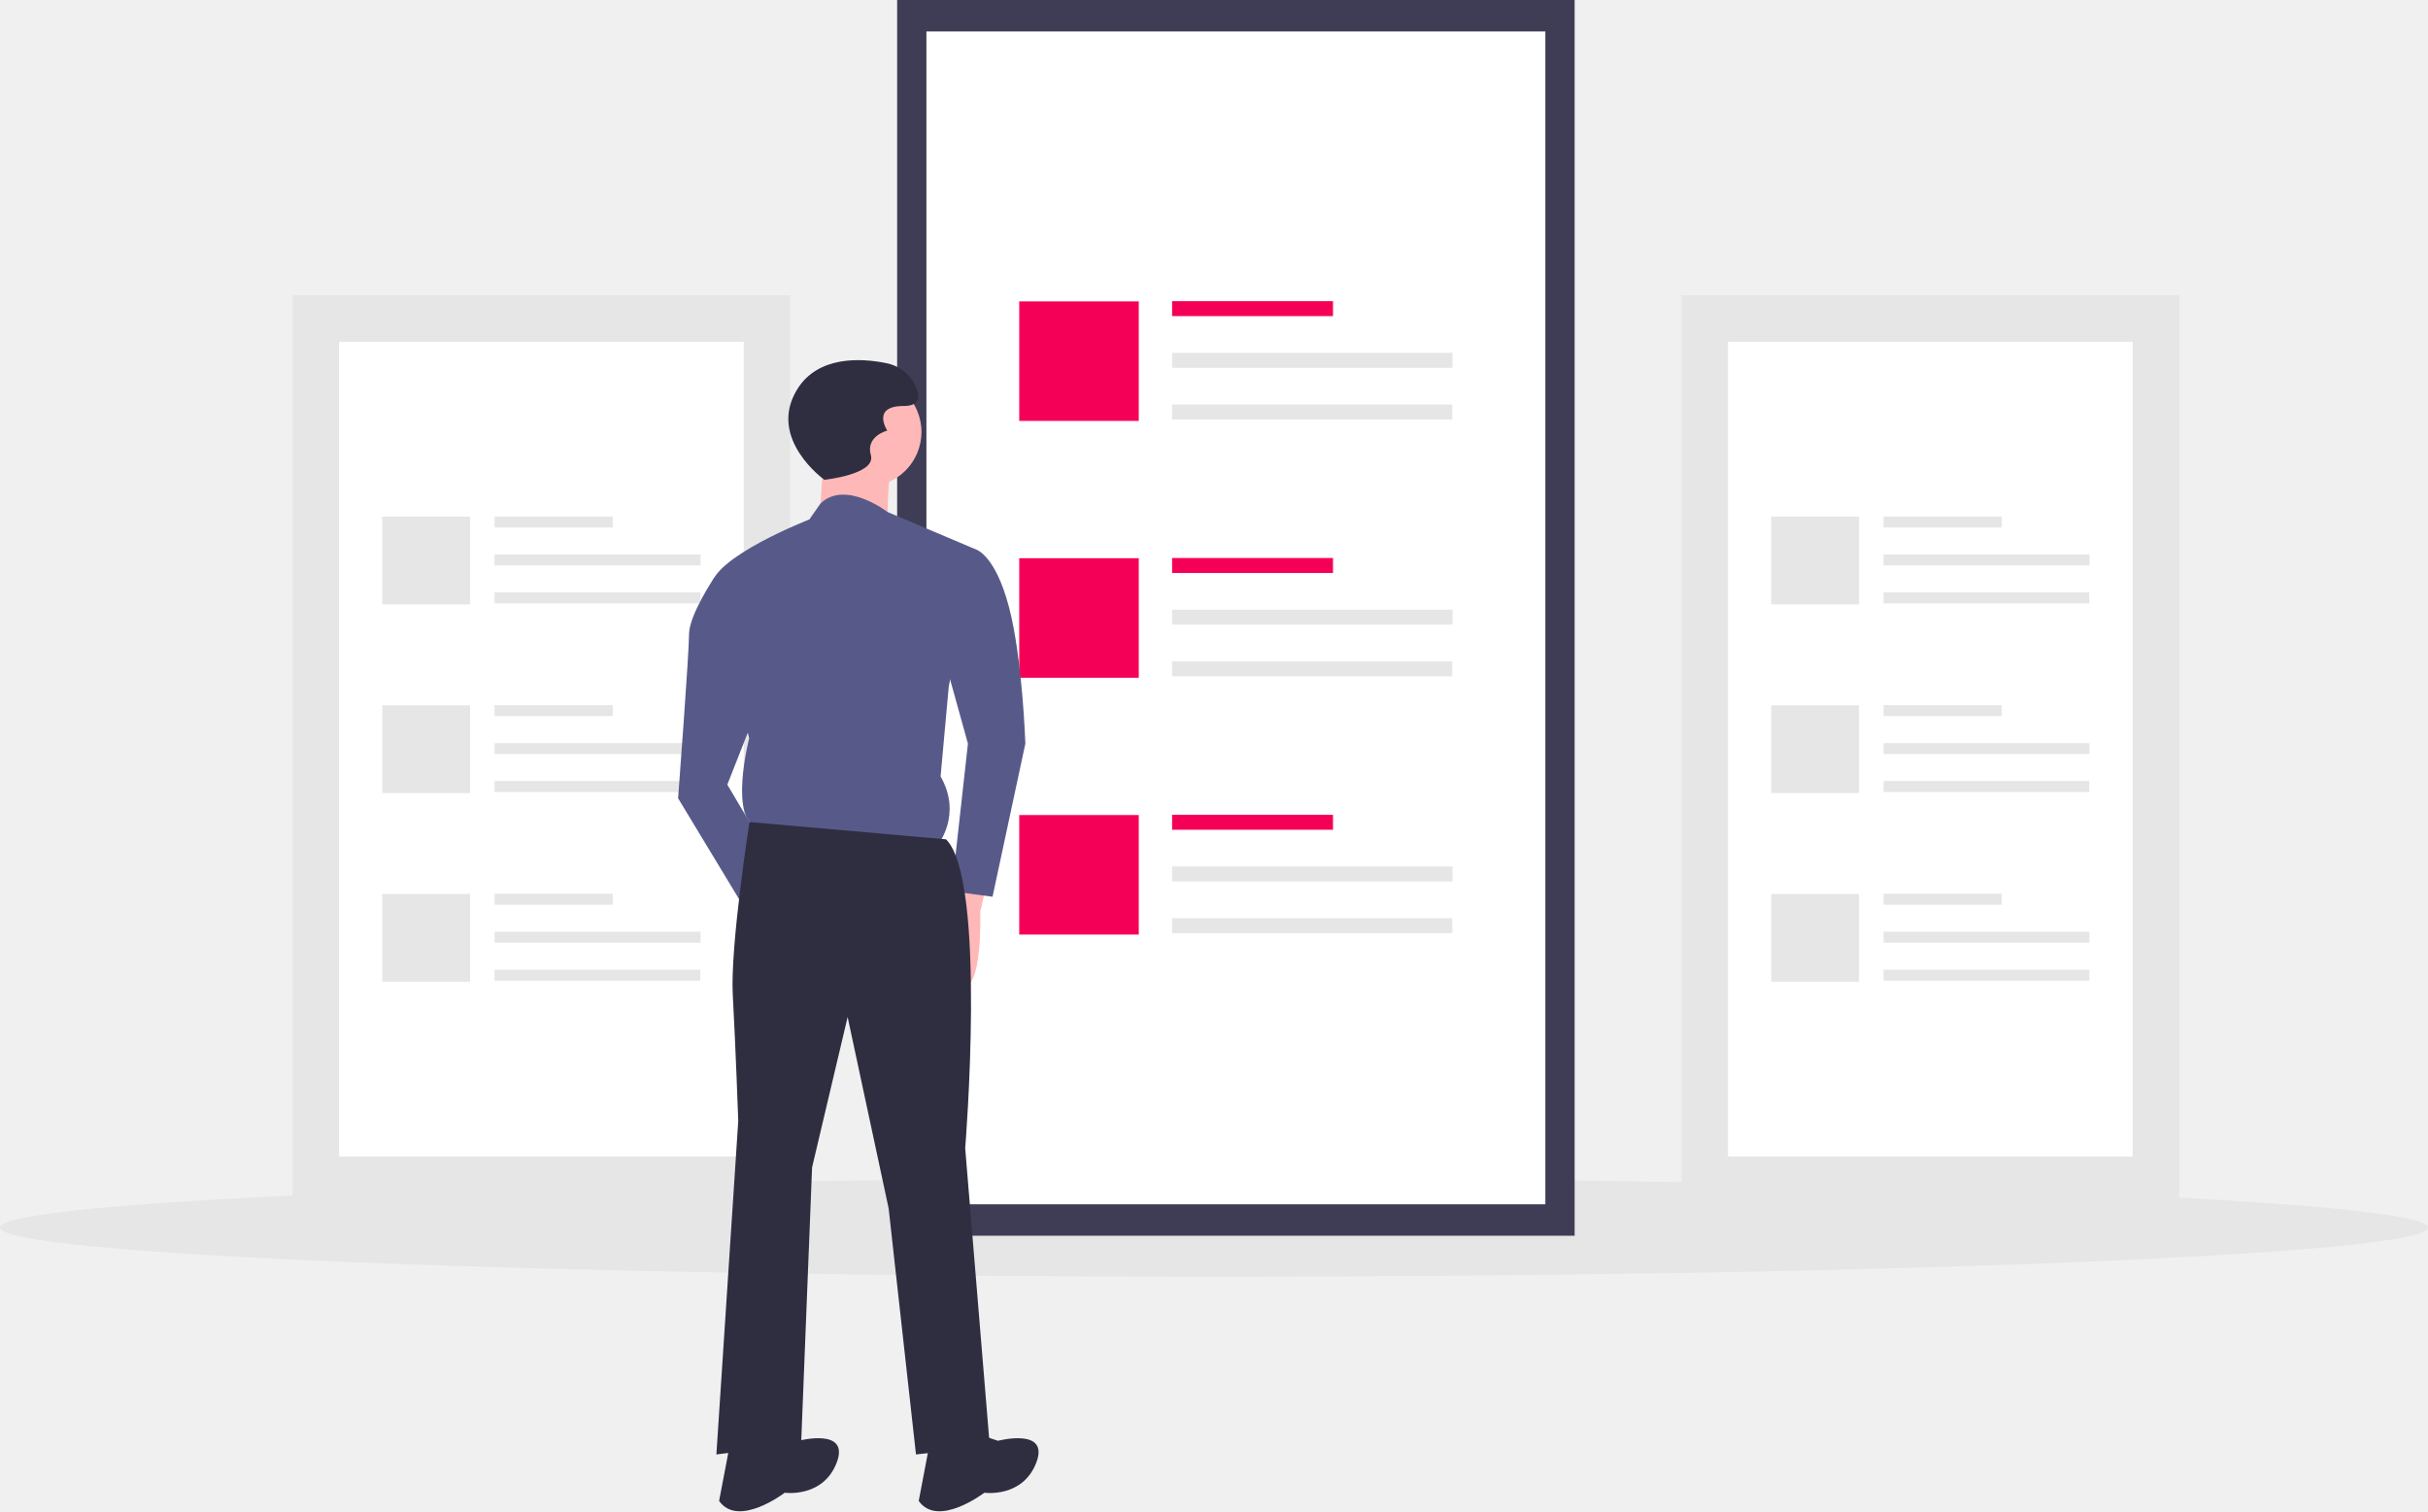
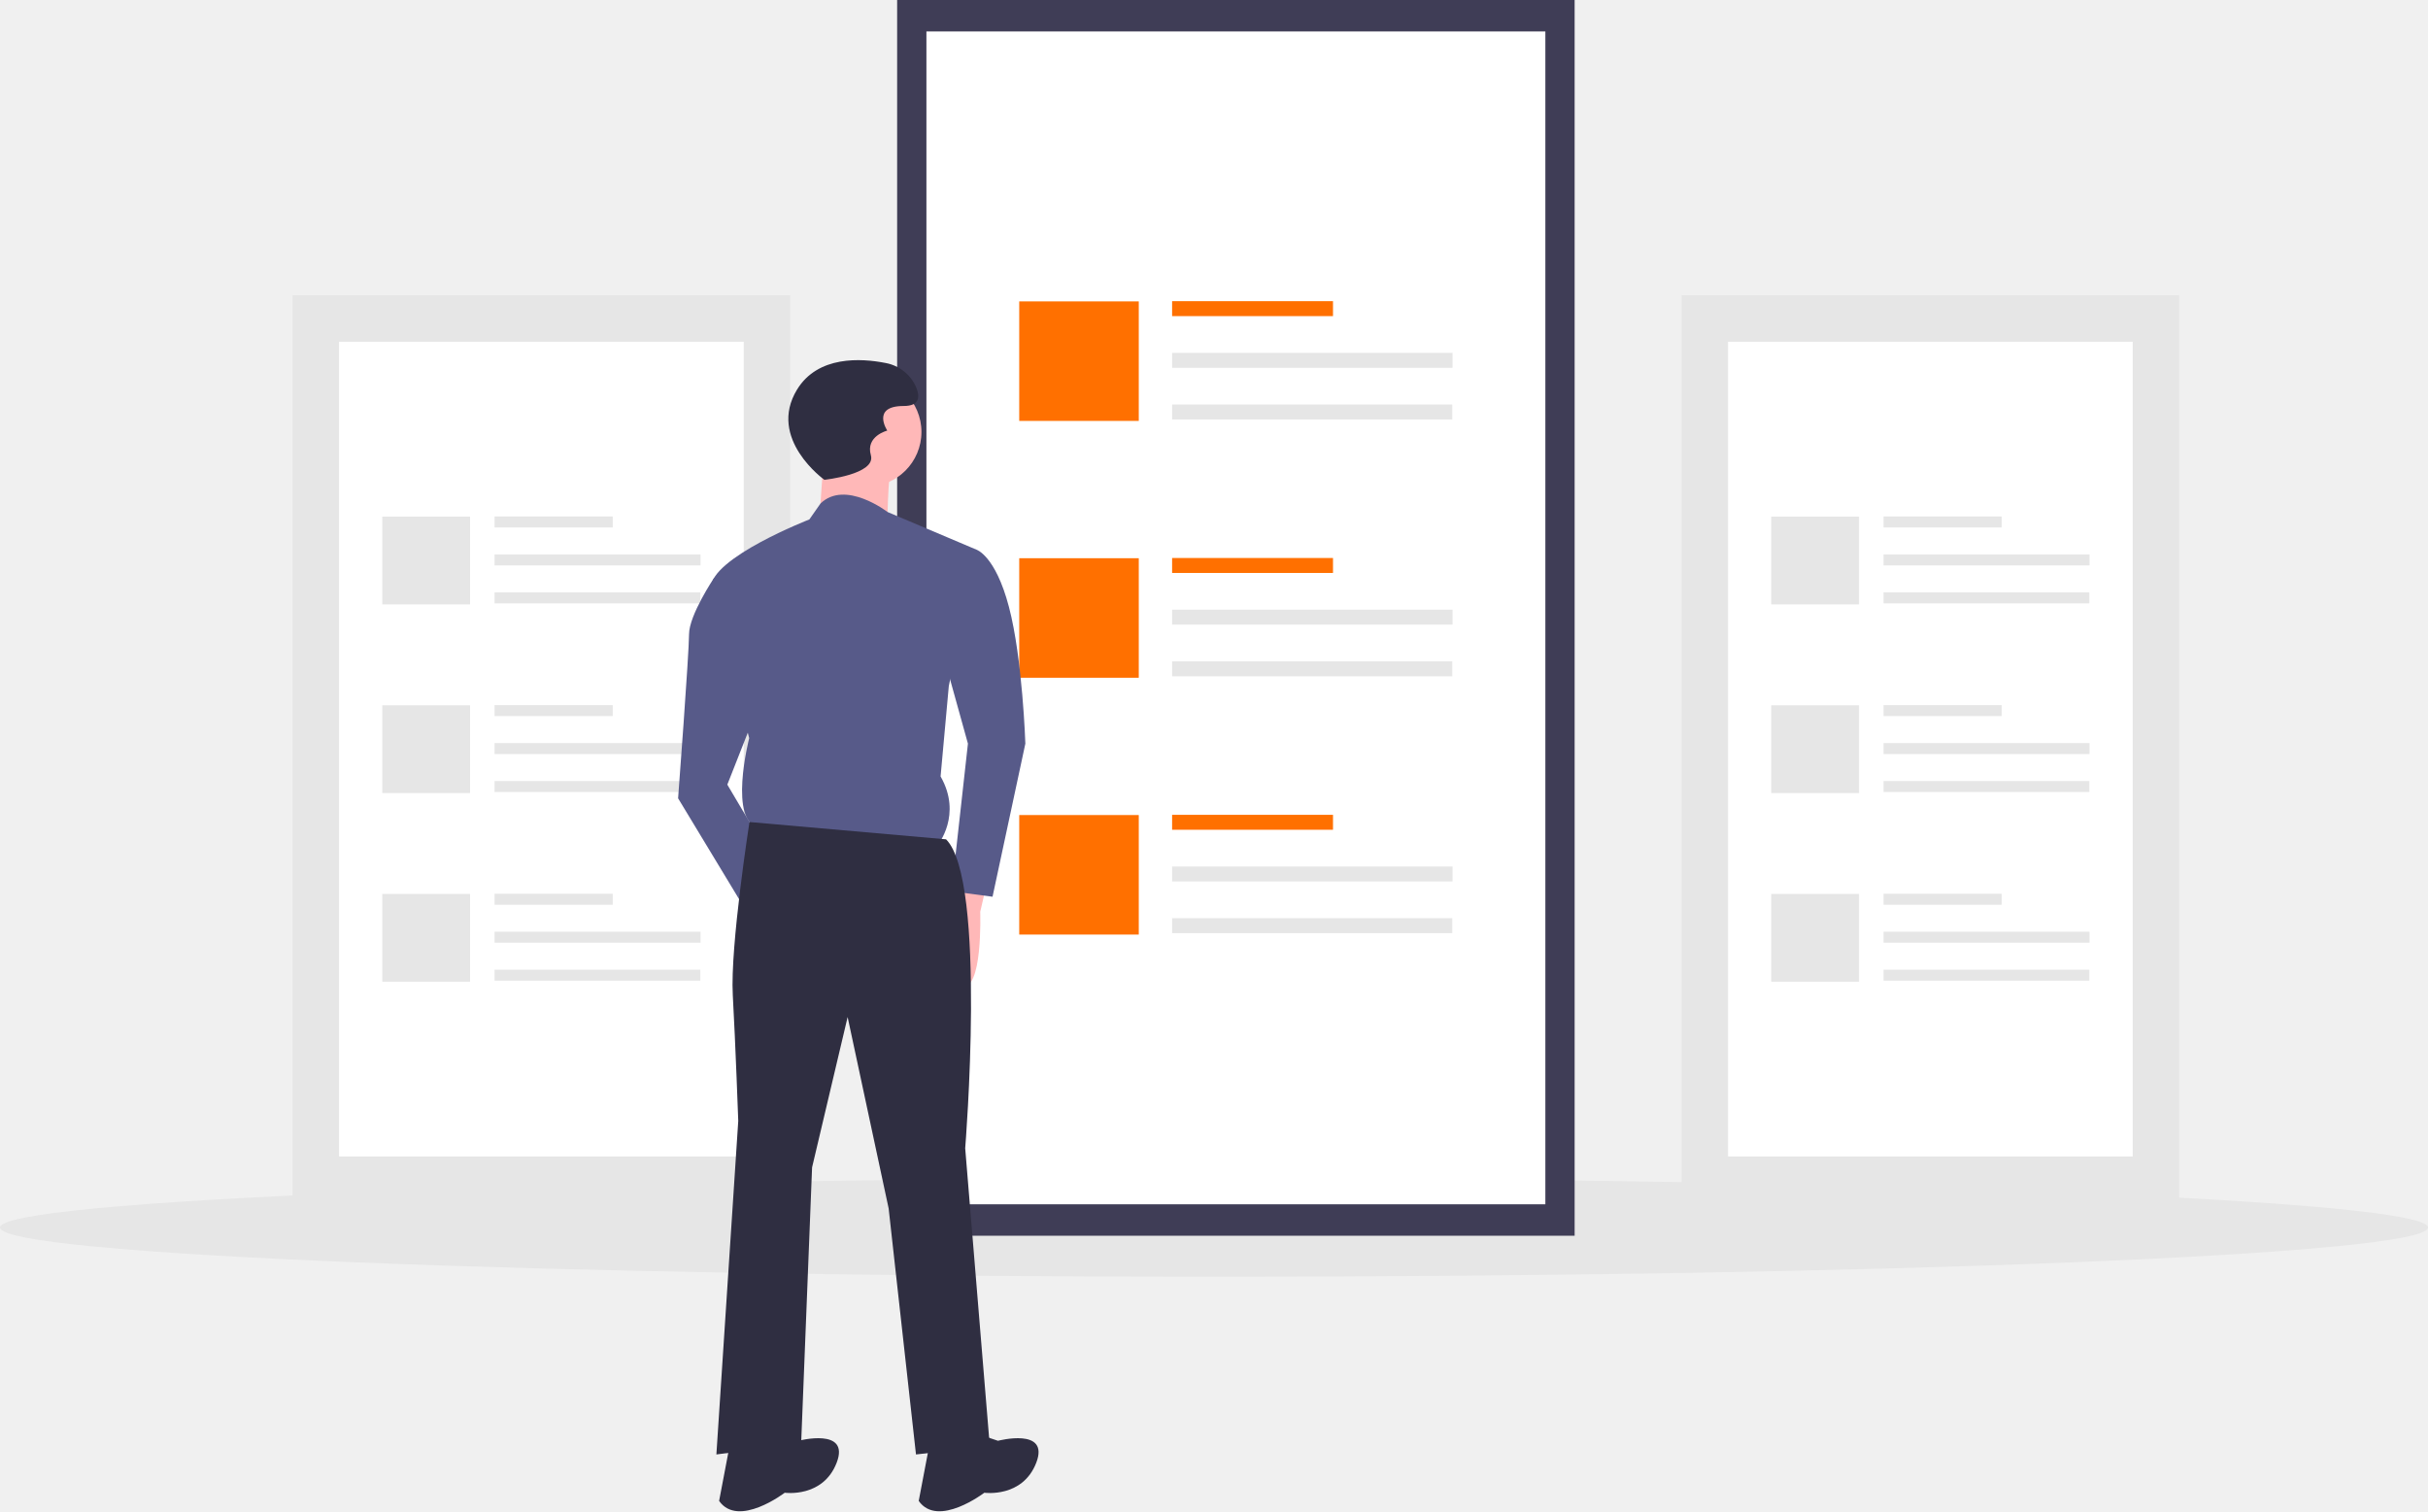
<svg xmlns="http://www.w3.org/2000/svg" id="f871edae-d68c-46d4-8324-c4853318dddd" data-name="Layer 1" width="888.006" height="552.781" viewBox="0 0 888.006 552.781">
  <rect x="615.007" y="108" width="182" height="332" fill="#e6e6e6" />
  <path d="M788.004,596.61h148v-298h-148Z" transform="translate(-155.9968 -173.6096)" fill="#fff" />
  <rect x="688.874" y="188.915" width="43.223" height="4.014" fill="#e6e6e6" />
  <rect x="688.874" y="202.8" width="75.335" height="4.014" fill="#e6e6e6" />
  <rect x="688.874" y="216.685" width="75.261" height="4.014" fill="#e6e6e6" />
  <rect x="647.805" y="188.974" width="32.111" height="32.111" fill="#e6e6e6" />
  <rect x="688.874" y="257.915" width="43.223" height="4.014" fill="#e6e6e6" />
  <rect x="688.874" y="271.8" width="75.335" height="4.014" fill="#e6e6e6" />
  <rect x="688.874" y="285.685" width="75.261" height="4.014" fill="#e6e6e6" />
  <rect x="647.805" y="257.974" width="32.111" height="32.111" fill="#e6e6e6" />
  <rect x="688.874" y="326.915" width="43.223" height="4.014" fill="#e6e6e6" />
  <rect x="688.874" y="340.8" width="75.335" height="4.014" fill="#e6e6e6" />
  <rect x="688.874" y="354.685" width="75.261" height="4.014" fill="#e6e6e6" />
  <rect x="647.805" y="326.974" width="32.111" height="32.111" fill="#e6e6e6" />
  <rect x="107.007" y="108" width="182" height="332" fill="#e6e6e6" />
  <path d="M280.004,596.61h148v-298h-148Z" transform="translate(-155.9968 -173.6096)" fill="#fff" />
  <rect x="180.874" y="188.915" width="43.223" height="4.014" fill="#e6e6e6" />
  <rect x="180.874" y="202.8" width="75.335" height="4.014" fill="#e6e6e6" />
  <rect x="180.874" y="216.685" width="75.261" height="4.014" fill="#e6e6e6" />
  <rect x="139.805" y="188.974" width="32.111" height="32.111" fill="#e6e6e6" />
  <rect x="180.874" y="257.915" width="43.223" height="4.014" fill="#e6e6e6" />
  <rect x="180.874" y="271.8" width="75.335" height="4.014" fill="#e6e6e6" />
  <rect x="180.874" y="285.685" width="75.261" height="4.014" fill="#e6e6e6" />
  <rect x="139.805" y="257.974" width="32.111" height="32.111" fill="#e6e6e6" />
  <rect x="180.874" y="326.915" width="43.223" height="4.014" fill="#e6e6e6" />
  <rect x="180.874" y="340.8" width="75.335" height="4.014" fill="#e6e6e6" />
  <rect x="180.874" y="354.685" width="75.261" height="4.014" fill="#e6e6e6" />
  <rect x="139.805" y="326.974" width="32.111" height="32.111" fill="#e6e6e6" />
  <ellipse cx="444.003" cy="449" rx="444.003" ry="18" fill="#e6e6e6" />
  <rect x="328.115" width="247.783" height="452" fill="#3f3d56" />
  <path d="M494.82,614.11h226.368v-429h-226.368Z" transform="translate(-155.9968 -173.6096)" fill="#fff" />
-   <rect x="428.681" y="110.161" width="58.846" height="5.465" fill="#f50057" />
+   <rect x="428.681" y="110.161" width="58.846" height="5.465" fill="#ff7000" />
  <rect x="428.681" y="129.065" width="102.564" height="5.465" fill="#e6e6e6" />
  <rect x="428.681" y="147.969" width="102.463" height="5.465" fill="#e6e6e6" />
-   <rect x="372.769" y="110.242" width="43.718" height="43.718" fill="#f50057" />
-   <rect x="428.681" y="204.101" width="58.846" height="5.465" fill="#f50057" />
+   <rect x="372.769" y="110.242" width="43.718" height="43.718" fill="#ff7000" />
+   <rect x="428.681" y="204.101" width="58.846" height="5.465" fill="#ff7000" />
  <rect x="428.681" y="223.005" width="102.564" height="5.465" fill="#e6e6e6" />
  <rect x="428.681" y="241.909" width="102.463" height="5.465" fill="#e6e6e6" />
-   <rect x="372.769" y="204.182" width="43.718" height="43.718" fill="#f50057" />
-   <rect x="428.681" y="298.04" width="58.846" height="5.465" fill="#f50057" />
+   <rect x="372.769" y="204.182" width="43.718" height="43.718" fill="#ff7000" />
+   <rect x="428.681" y="298.04" width="58.846" height="5.465" fill="#ff7000" />
  <rect x="428.681" y="316.945" width="102.564" height="5.465" fill="#e6e6e6" />
  <rect x="428.681" y="335.849" width="102.463" height="5.465" fill="#e6e6e6" />
-   <rect x="372.769" y="298.121" width="43.718" height="43.718" fill="#f50057" />
+   <rect x="372.769" y="298.121" width="43.718" height="43.718" fill="#ff7000" />
  <path d="M517.504,494.11l-3,13s1,30-7,27-6-29-6-29l7-13Z" transform="translate(-155.9968 -173.6096)" fill="#ffb8b8" />
  <circle cx="317.007" cy="158" r="20" fill="#ffb8b8" />
  <path d="M457.504,337.11l-2,29,25,3s0-24,2-27S457.504,337.11,457.504,337.11Z" transform="translate(-155.9968 -173.6096)" fill="#ffb8b8" />
  <path d="M513.004,374.61,480.621,360.896s-15.469-11.936-24.543-3.111l-4.074,5.825s-36,14-36,25l14,55s-8,31,4,33l65,6s9-11,1-25l3-33Z" transform="translate(-155.9968 -173.6096)" fill="#575a89" />
  <path d="M491.004,375.61l22-1s7,2,12,21,6,50,6,50l-12,56-15-2,6-54-10-36Z" transform="translate(-155.9968 -173.6096)" fill="#575a89" />
  <path d="M428.004,381.61l-10.846,3.378s-9.154,13.622-9.154,20.622-4,60-4,60l26,43,8-21-16-27,13-33Z" transform="translate(-155.9968 -173.6096)" fill="#575a89" />
  <path d="M502.004,480.61l-71.897-6.326s-7.103,45.326-6.103,63.326,2,46,2,46l-8,122,31-4,4-101,13-55,15,70,10,90,27-3-9-109S517.004,495.61,502.004,480.61Z" transform="translate(-155.9968 -173.6096)" fill="#2f2e41" />
  <path d="M512.004,697.61l9,3s19-5,14,8-19,11-19,11-17,13-24,3l4-21Z" transform="translate(-155.9968 -173.6096)" fill="#2f2e41" />
  <path d="M439.004,697.61l9,3s19-5,14,8-19,11-19,11-17,13-24,3l4-21Z" transform="translate(-155.9968 -173.6096)" fill="#2f2e41" />
  <path d="M457.504,349.11s-21-15-10-33c7.631-12.487,23.444-11.499,32.414-9.722a15.154,15.154,0,0,1,11.086,8.722c1.5,3.5,1.5,7-4.5,7-12,0-6,9-6,9s-8,2-6,9S457.504,349.11,457.504,349.11Z" transform="translate(-155.9968 -173.6096)" fill="#2f2e41" />
</svg>
